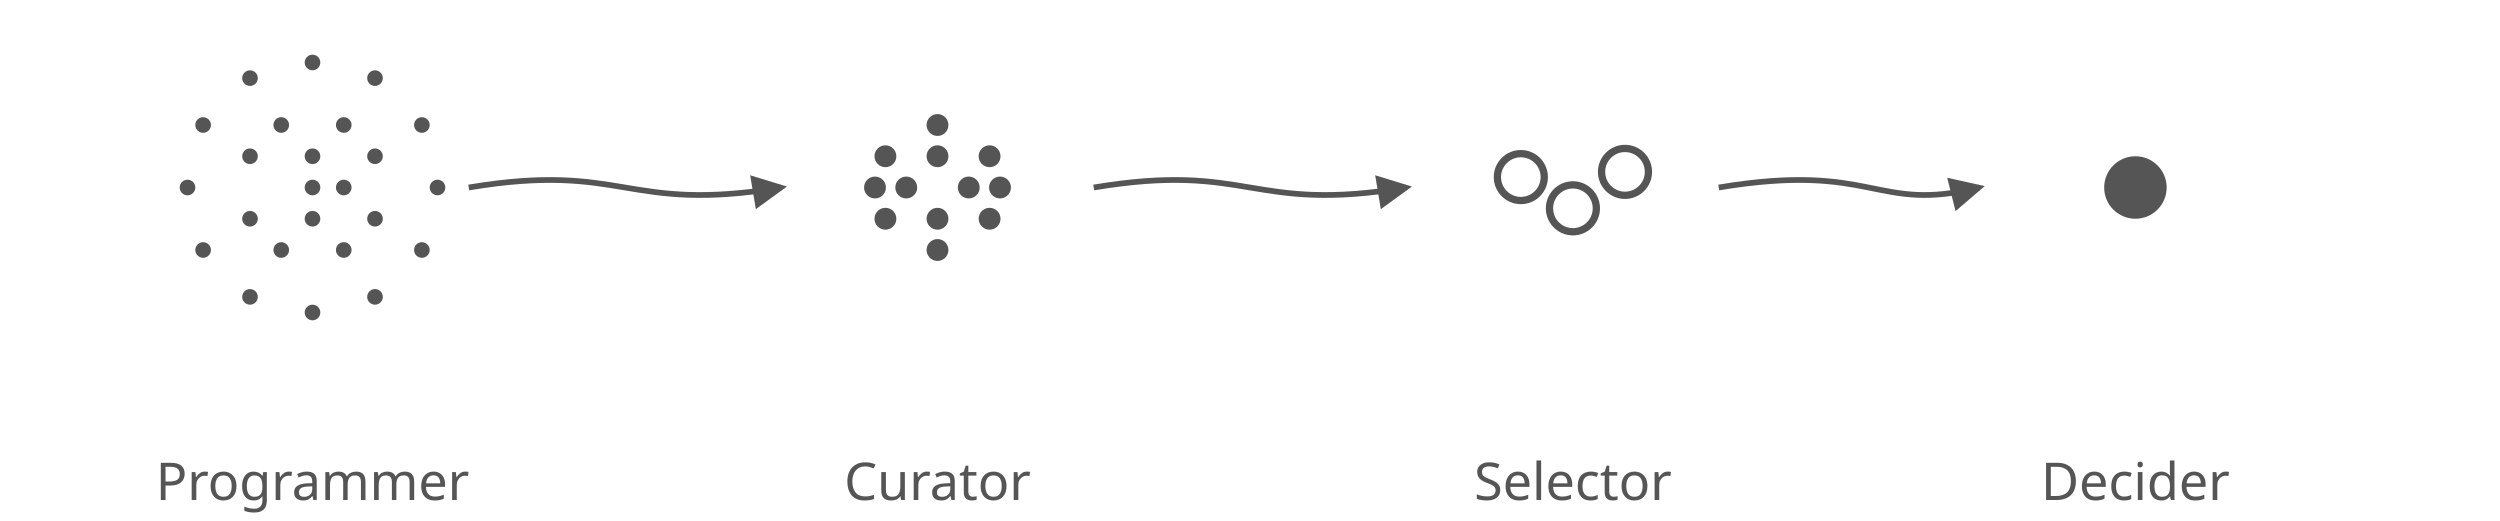
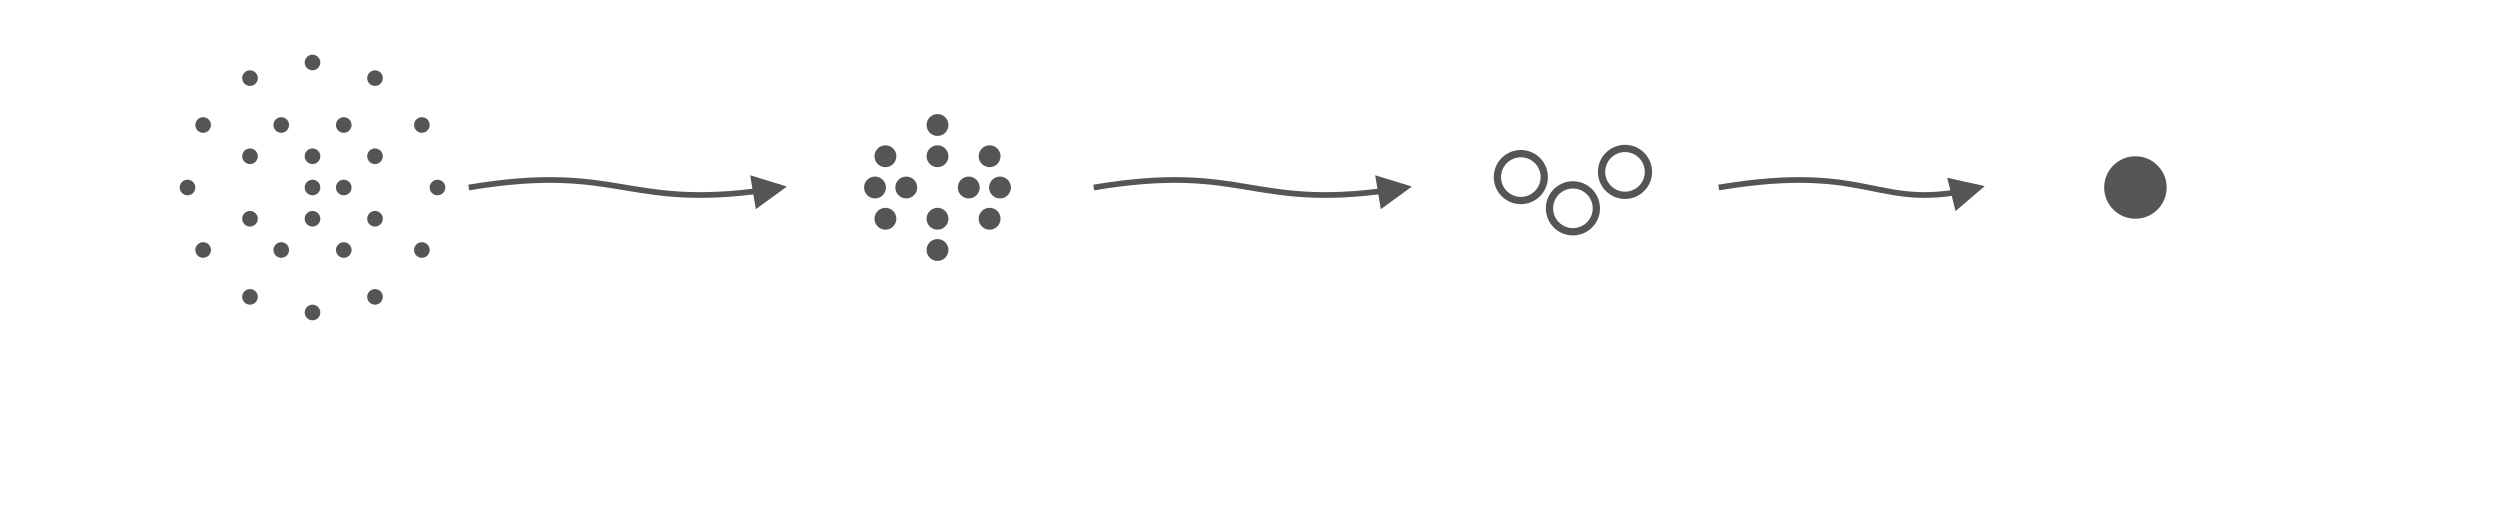
<svg xmlns="http://www.w3.org/2000/svg" viewBox="0 0 480 100" width="480" height="100" style="background:white">
  <style>
    .label { font-family: system-ui, sans-serif; font-size: 10px; fill: #555; text-anchor: middle; }
    .dot   { fill: #555; }
    .hollow { fill: none; stroke: #555; stroke-width: 1.4; }
    .arrow { fill: none; stroke: #555; stroke-width: 1.1; marker-end: url(#arrowhead); }
  </style>
  <defs>
    <marker id="arrowhead" markerWidth="6" markerHeight="6" refX="5" refY="3" orient="auto">
      <polygon points="0 0, 6 3, 0 6" fill="#555" />
    </marker>
  </defs>
  <g transform="translate(60,36)">
    <circle class="dot" r="1.5" cx="0" cy="-24" />
    <circle class="dot" r="1.5" cx="12" cy="-21" />
    <circle class="dot" r="1.5" cx="21" cy="-12" />
    <circle class="dot" r="1.5" cx="24" cy="0" />
    <circle class="dot" r="1.5" cx="21" cy="12" />
    <circle class="dot" r="1.5" cx="12" cy="21" />
    <circle class="dot" r="1.5" cx="0" cy="24" />
    <circle class="dot" r="1.5" cx="-12" cy="21" />
    <circle class="dot" r="1.5" cx="-21" cy="12" />
    <circle class="dot" r="1.5" cx="-24" cy="0" />
    <circle class="dot" r="1.5" cx="-21" cy="-12" />
    <circle class="dot" r="1.5" cx="-12" cy="-21" />
    <circle class="dot" r="1.5" cx="6" cy="-12" />
    <circle class="dot" r="1.5" cx="12" cy="-6" />
    <circle class="dot" r="1.5" cx="12" cy="6" />
    <circle class="dot" r="1.5" cx="6" cy="12" />
    <circle class="dot" r="1.5" cx="-6" cy="12" />
    <circle class="dot" r="1.5" cx="-12" cy="6" />
    <circle class="dot" r="1.5" cx="-12" cy="-6" />
    <circle class="dot" r="1.5" cx="-6" cy="-12" />
    <circle class="dot" r="1.5" cx="0" cy="0" />
    <circle class="dot" r="1.5" cx="0" cy="-6" />
    <circle class="dot" r="1.5" cx="6" cy="0" />
    <circle class="dot" r="1.5" cx="0" cy="6" />
-     <text class="label" x="0" y="60">Programmer</text>
  </g>
  <path class="arrow" d="M90,36 C120,31 120,41 150,36" />
  <g transform="translate(180,36)">
    <circle class="dot" r="2.1" cx="0" cy="-12" />
    <circle class="dot" r="2.1" cx="10" cy="-6" />
    <circle class="dot" r="2.1" cx="12" cy="0" />
    <circle class="dot" r="2.1" cx="10" cy="6" />
    <circle class="dot" r="2.1" cx="0" cy="12" />
    <circle class="dot" r="2.1" cx="-10" cy="6" />
    <circle class="dot" r="2.1" cx="-12" cy="0" />
    <circle class="dot" r="2.1" cx="-10" cy="-6" />
    <circle class="dot" r="2.1" cx="6" cy="0" />
    <circle class="dot" r="2.1" cx="-6" cy="0" />
    <circle class="dot" r="2.1" cx="0" cy="-6" />
    <circle class="dot" r="2.1" cx="0" cy="6" />
-     <text class="label" x="0" y="60">Curator</text>
  </g>
  <path class="arrow" d="M210,36 C240,31 240,41 270,36" />
  <g transform="translate(300,36)">
    <circle class="hollow" r="4.5" cx="-8" cy="-2" />
    <circle class="hollow" r="4.5" cx="2" cy="4" />
    <circle class="hollow" r="4.5" cx="12" cy="-3" />
-     <text class="label" x="2" y="60">Selector</text>
  </g>
  <path class="arrow" d="M330,36 C360,31 360,41 380,36" />
  <g transform="translate(410,36)">
    <circle class="dot" r="6" cx="0" cy="0" />
-     <text class="label" x="0" y="60">Decider</text>
  </g>
</svg>
